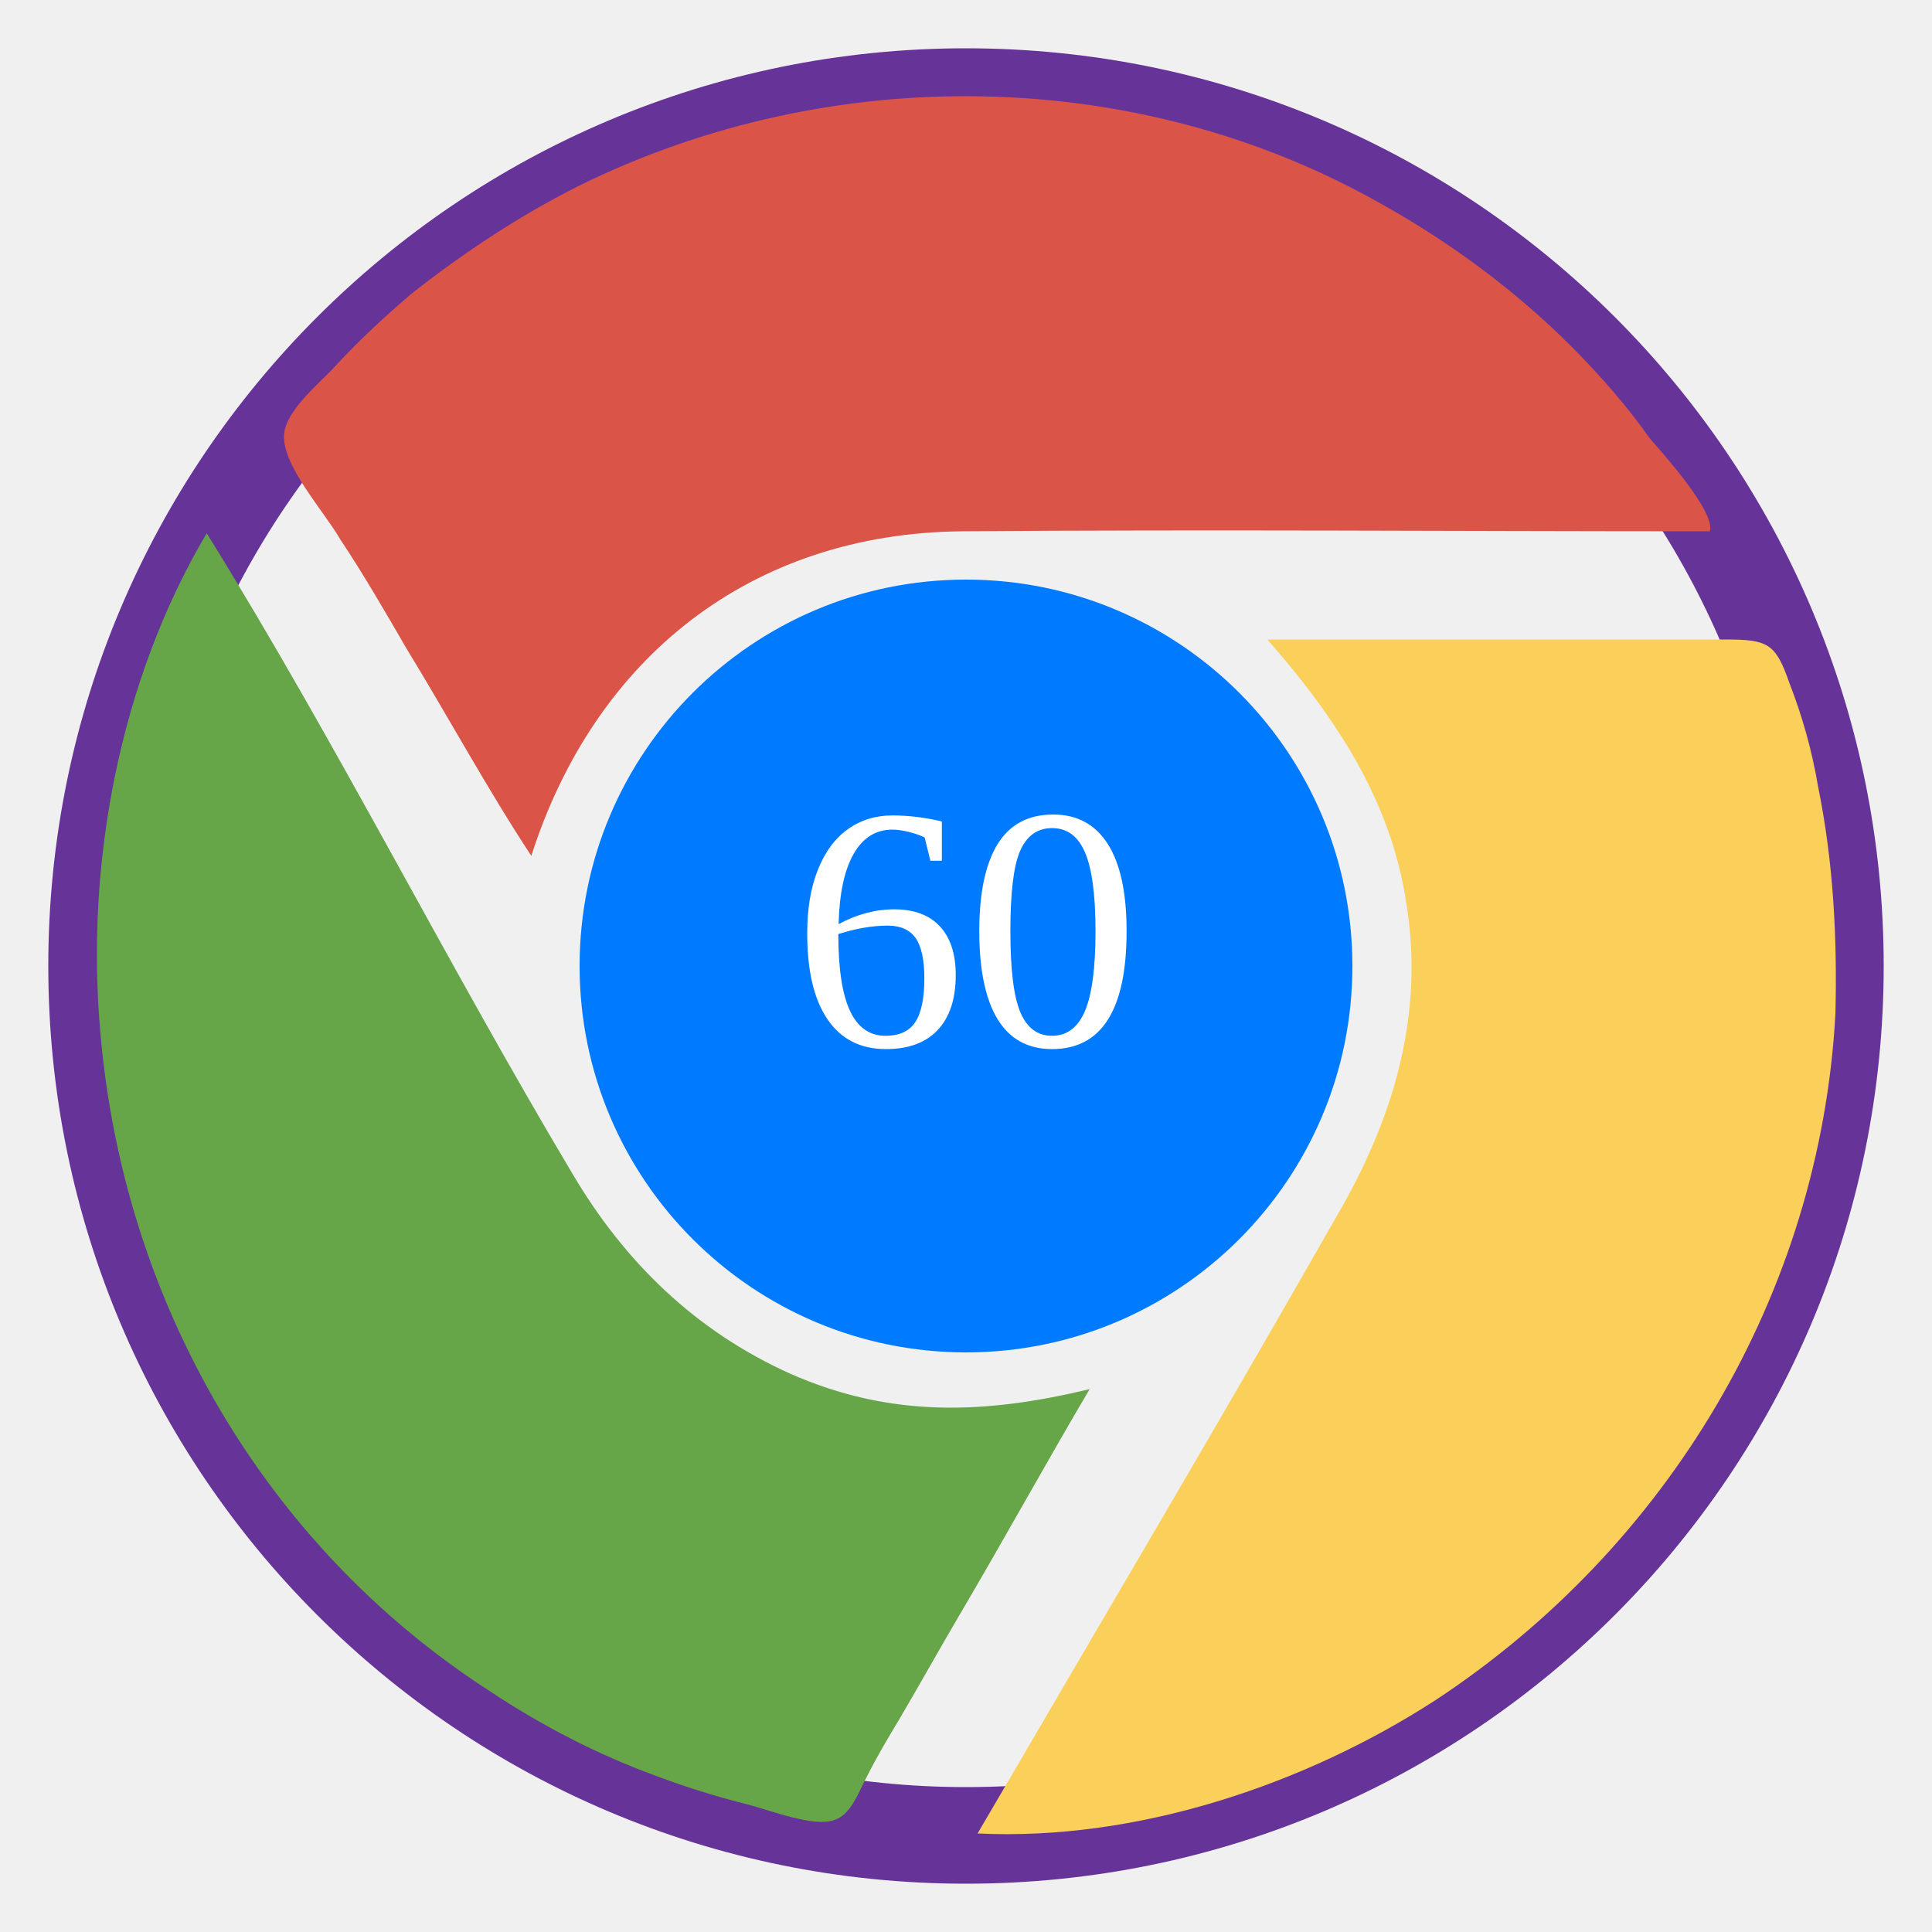
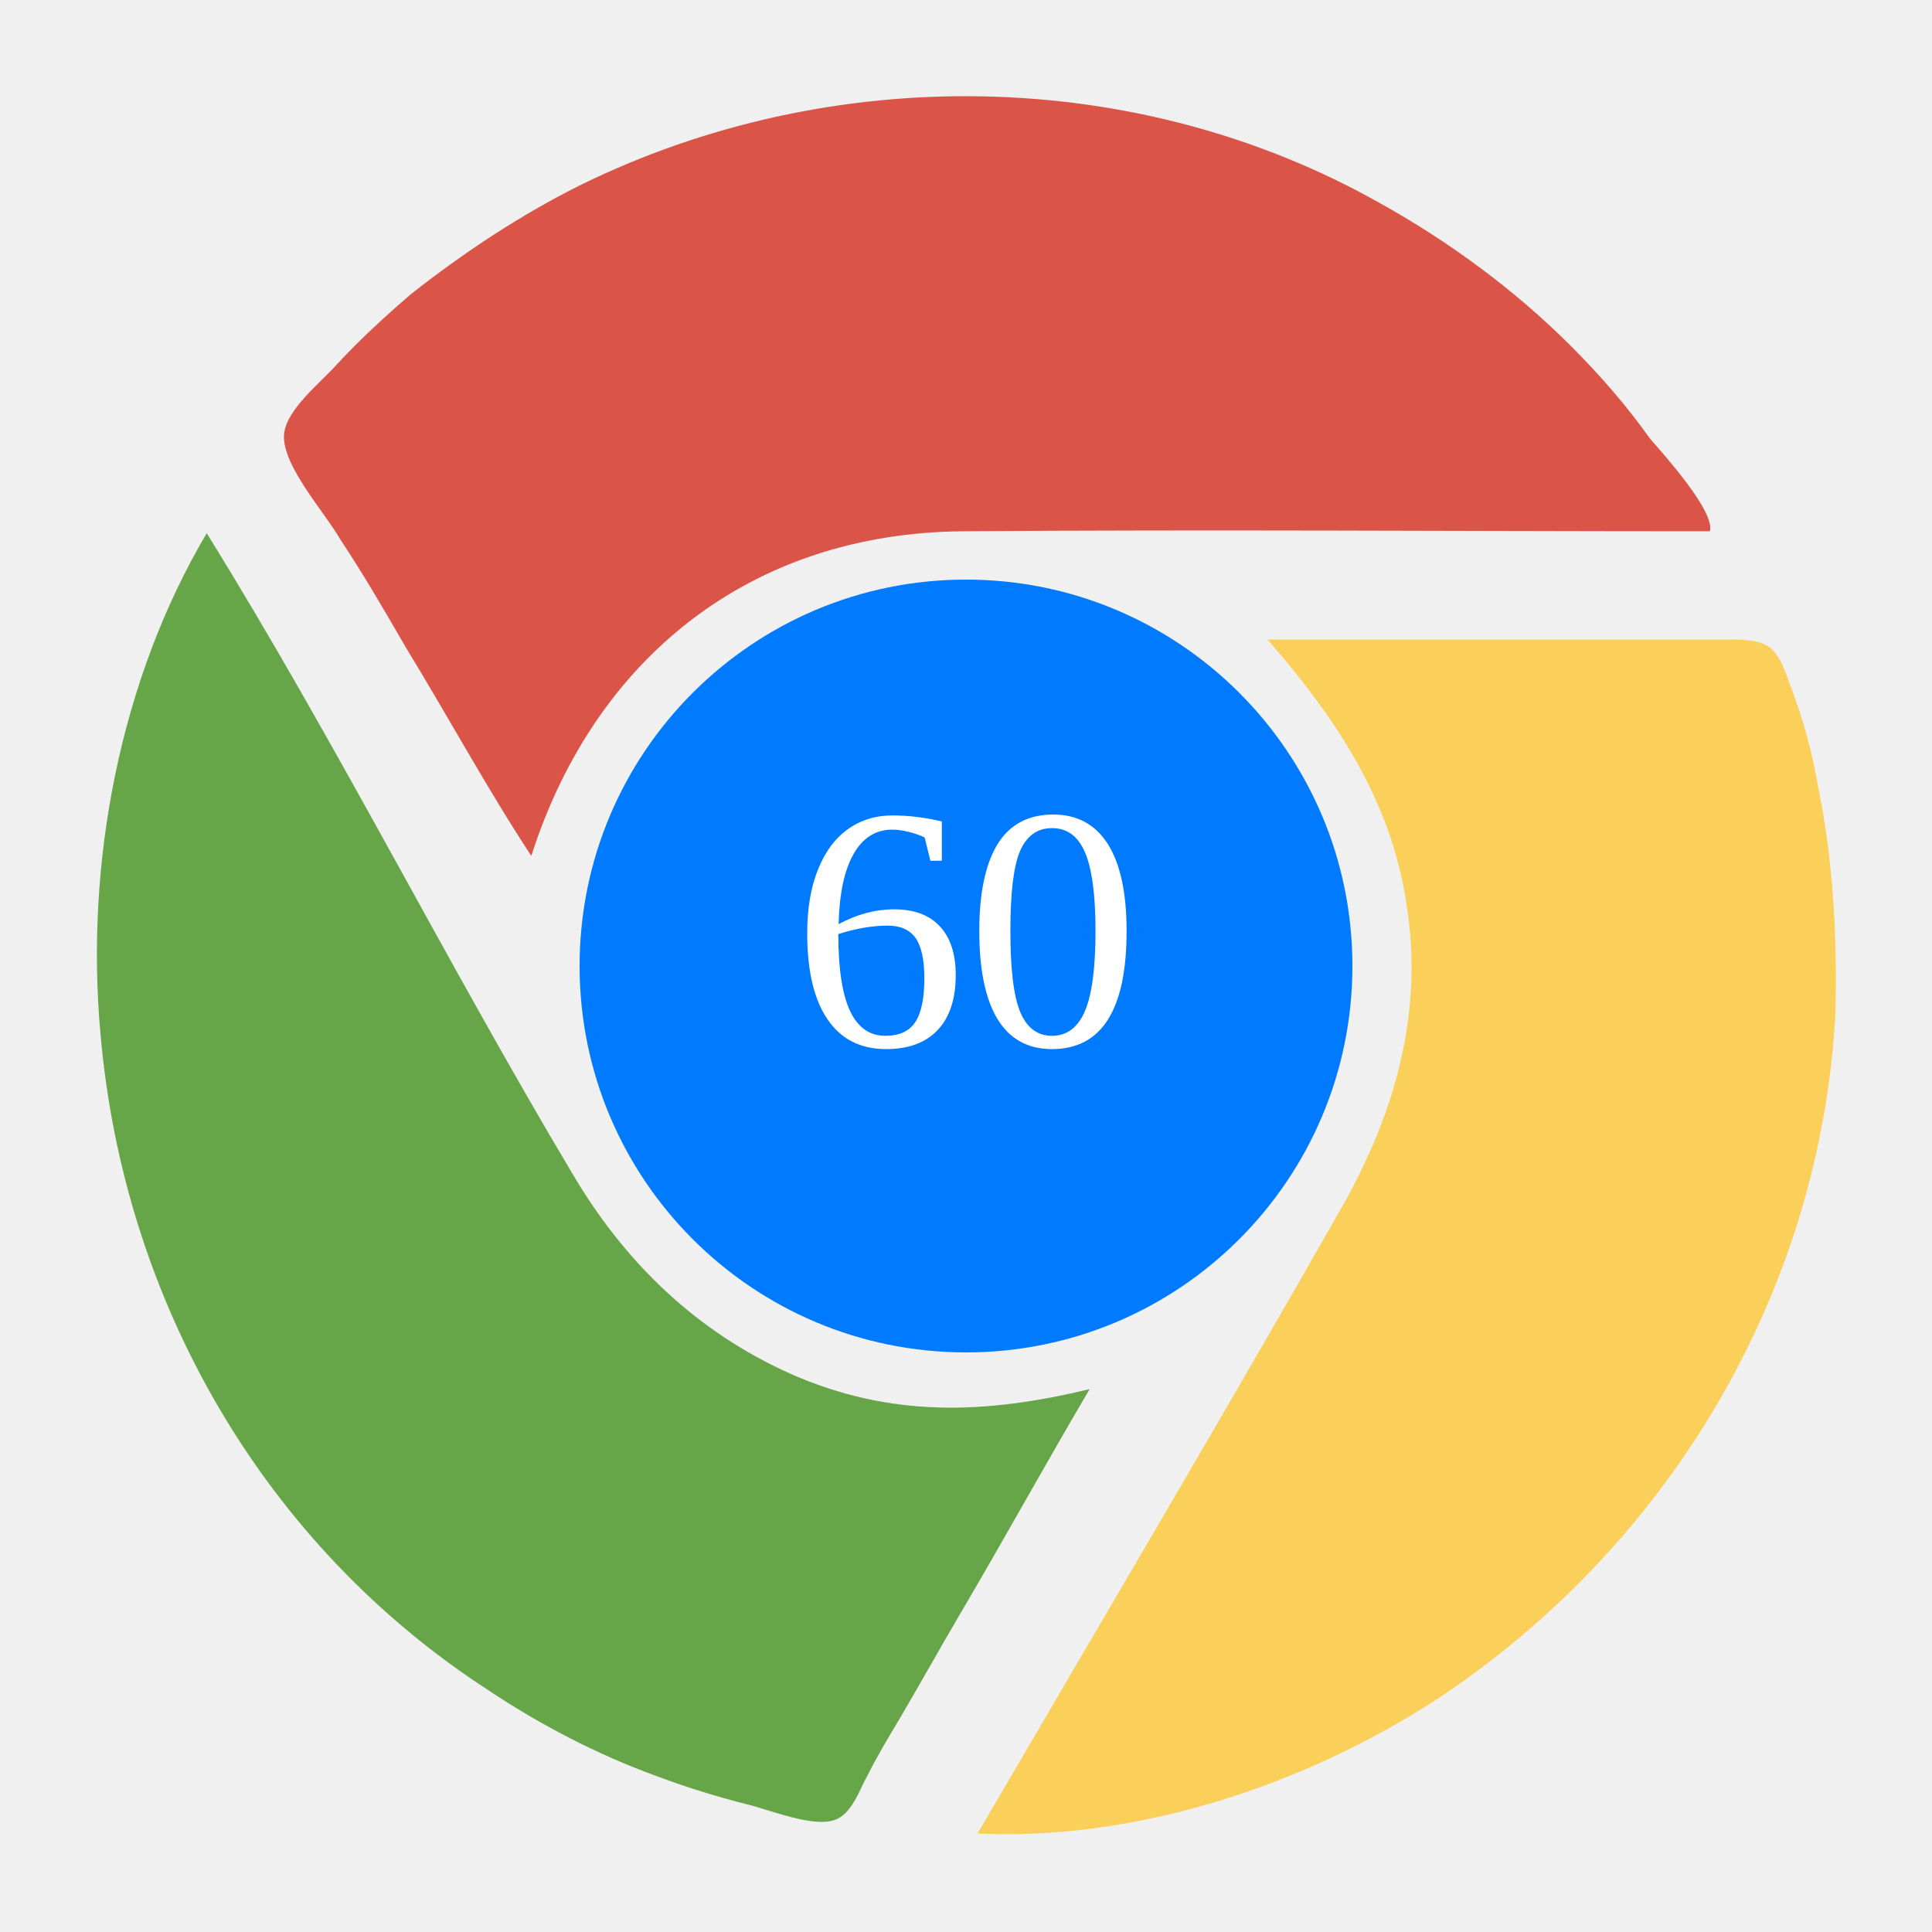
<svg xmlns="http://www.w3.org/2000/svg" width="100px" height="100px" viewBox="0 0 100 100" version="1.1">
-   <path id="loading-circle" d="M50,5 A45,45 0 1,1 50,95 A45,45 0 1,1 50,5 Z" stroke="#663399" stroke-width="5" fill="none" />
-   <path d="M88.5,27.5c-12.9,0-25.8-0.1-38.7,0c-10.9,0.1-19,6.5-22.3,16.8c-2.3-3.5-4.3-7.2-6.5-10.8  c-1.1-1.9-2.2-3.8-3.4-5.6c-0.8-1.4-3-3.8-2.9-5.4c0.1-1.3,1.9-2.7,2.7-3.6c1.2-1.3,2.5-2.5,3.9-3.7C24.1,13,27,11.1,30,9.6  c13-6.4,28.8-6.2,41.4,0.9c3.6,2,7,4.5,9.9,7.4c1.5,1.5,2.9,3.1,4.1,4.8C86.1,23.5,88.8,26.5,88.5,27.5z" fill="#DA5548" />
-   <path fill="#FACF5A" d="M50.6,94.9c6.3-10.8,12.7-21.6,18.9-32.5c2.7-4.8,4.2-10,3.3-15.6c-0.8-5.4-3.7-9.7-7.2-13.7  c7.9,0,15.8,0,23.7,0c2.2,0,2.6,0.2,3.3,2.2c0.7,1.8,1.2,3.6,1.5,5.4c0.8,3.9,1,7.9,0.9,11.8C94.2,67,86.3,80.1,74.3,88  C67.5,92.4,58.8,95.3,50.6,94.9z" />
-   <path fill="#67A648" d="M56.4,71.9c-2.3,3.9-4.5,7.9-6.8,11.8c-1,1.7-2,3.5-3,5.2c-0.6,1-1.2,2-1.7,3c-0.4,0.7-0.8,2-1.7,2.3  c-1.1,0.4-3.3-0.5-4.5-0.8c-1.6-0.4-3.2-0.9-4.8-1.5c-3-1.1-5.9-2.6-8.6-4.4C13.7,80,6.4,67.4,5.2,53.5c-0.8-8.8,1-18.3,5.5-25.9  c6.7,10.8,12.4,22.2,18.9,33.1c2.7,4.6,6.4,8.2,11.3,10.4C46.1,73.4,51,73.2,56.4,71.9z" />
-   <path fill="#3991CF" d="M33.2,51.1c-0.8-7.3,4.2-14.3,10.9-16.9c5.8-2.2,12.5-0.9,17.1,3.3c5,4.5,6.9,11.9,4.6,18.3  c-2.4,6.6-9.1,11.6-16.2,11.1c-4.2-0.3-8.2-1.7-11.3-4.7c-1.5-1.5-2.8-3.2-3.7-5.2c-0.5-1.1-0.9-2.2-1.1-3.4  C33.4,53,33.6,51.6,33.2,51.1z" />
+   <path id="loading-circle" d="M33.2,51.1c-0.8-7.3,4.2-14.3,10.9-16.9c5.8-2.2,12.5-0.9,17.1,3.3c5,4.5,6.9,11.9,4.6,18.3  c-2.4,6.6-9.1,11.6-16.2,11.1c-4.2-0.3-8.2-1.7-11.3-4.7c-1.5-1.5-2.8-3.2-3.7-5.2c-0.5-1.1-0.9-2.2-1.1-3.4  C33.4,53,33.6,51.6,33.2,51.1z" stroke="#663399" stroke-width="5" fill="none" />
+   <path fill="#DA5548" d="M88.5,27.5c-12.9,0-25.8-0.1-38.7,0c-10.9,0.1-19,6.5-22.3,16.8c-2.3-3.5-4.3-7.2-6.5-10.8   c-1.1-1.9-2.2-3.8-3.4-5.6c-0.8-1.4-3-3.8-2.9-5.4c0.1-1.3,1.9-2.7,2.7-3.6c1.2-1.3,2.5-2.5,3.9-3.7C24.1,13,27,11.1,30,9.6   c13-6.4,28.8-6.2,41.4,0.9c3.6,2,7,4.5,9.9,7.4c1.5,1.5,2.9,3.1,4.1,4.8C86.1,23.5,88.8,26.5,88.5,27.5z" />
+   <path fill="#FACF5A" d="M50.6,94.9c6.3-10.8,12.7-21.6,18.9-32.5c2.7-4.8,4.2-10,3.3-15.6c-0.8-5.4-3.7-9.7-7.2-13.7   c7.9,0,15.8,0,23.7,0c2.2,0,2.6,0.2,3.3,2.2c0.7,1.8,1.2,3.6,1.5,5.4c0.8,3.9,1,7.9,0.9,11.8C94.2,67,86.3,80.1,74.3,88   C67.5,92.4,58.8,95.3,50.6,94.9z" />
+   <path fill="#67A648" d="M56.4,71.9c-2.3,3.9-4.5,7.9-6.8,11.8c-1,1.7-2,3.5-3,5.2c-0.6,1-1.2,2-1.7,3c-0.4,0.7-0.8,2-1.7,2.3   c-1.1,0.4-3.3-0.5-4.5-0.8c-1.6-0.4-3.2-0.9-4.8-1.5c-3-1.1-5.9-2.6-8.6-4.4C13.7,80,6.4,67.4,5.2,53.5c-0.8-8.8,1-18.3,5.5-25.9   c6.7,10.8,12.4,22.2,18.9,33.1c2.7,4.6,6.4,8.2,11.3,10.4C46.1,73.4,51,73.2,56.4,71.9z" />
+   <path fill="#3991CF" d="M33.2,51.1c-0.8-7.3,4.2-14.3,10.9-16.9c5.8-2.2,12.5-0.9,17.1,3.3c5,4.5,6.9,11.9,4.6,18.3   c-2.4,6.6-9.1,11.6-16.2,11.1c-4.2-0.3-8.2-1.7-11.3-4.7c-1.5-1.5-2.8-3.2-3.7-5.2c-0.5-1.1-0.9-2.2-1.1-3.4   C33.4,53,33.6,51.6,33.2,51.1z" />
  <path fill="#3991CF" d="M33.4,48.1c0,0.3,0.1,0.6-0.1,0.9C33.2,48.6,33.2,48.3,33.4,48.1z" />
  <path fill="#3991CF" d="M33.2,51.1c0.2,0.3,0.1,0.6,0.1,0.9C33.2,51.7,33.2,51.4,33.2,51.1z" />
  <path fill="#3991CF" d="M48.1,66.7c0.3,0,0.6-0.1,0.9,0.1C48.7,66.8,48.4,66.9,48.1,66.7z" />
  <path fill="#3991CF" d="M51.1,66.8c0.3-0.2,0.6-0.1,0.9-0.1C51.7,66.9,51.4,66.8,51.1,66.8z" />
  <path fill="#3991CF" d="M33.5,46.8c0,0.2,0,0.4-0.1,0.5C33.4,47.2,33.4,47,33.5,46.8z" />
  <path fill="#3991CF" d="M46.9,66.5c0.2,0,0.4,0,0.5,0.1C47.2,66.7,47,66.7,46.9,66.5z" />
  <path fill="#3991CF" d="M52.7,66.6c0.1-0.2,0.3-0.1,0.5-0.1C53.1,66.7,52.9,66.7,52.7,66.6z" />
  <path fill="#3991CF" d="M33.4,52.8c0,0.1,0.1,0.2,0.1,0.3C33.4,53.1,33.4,53,33.4,52.8z" />
  <circle cx="50" cy="50" r="20" fill="#007bff" />
  <text x="50%" y="50%" text-anchor="middle" dominant-baseline="middle" font-size="18" fill="white">60</text>
</svg>
